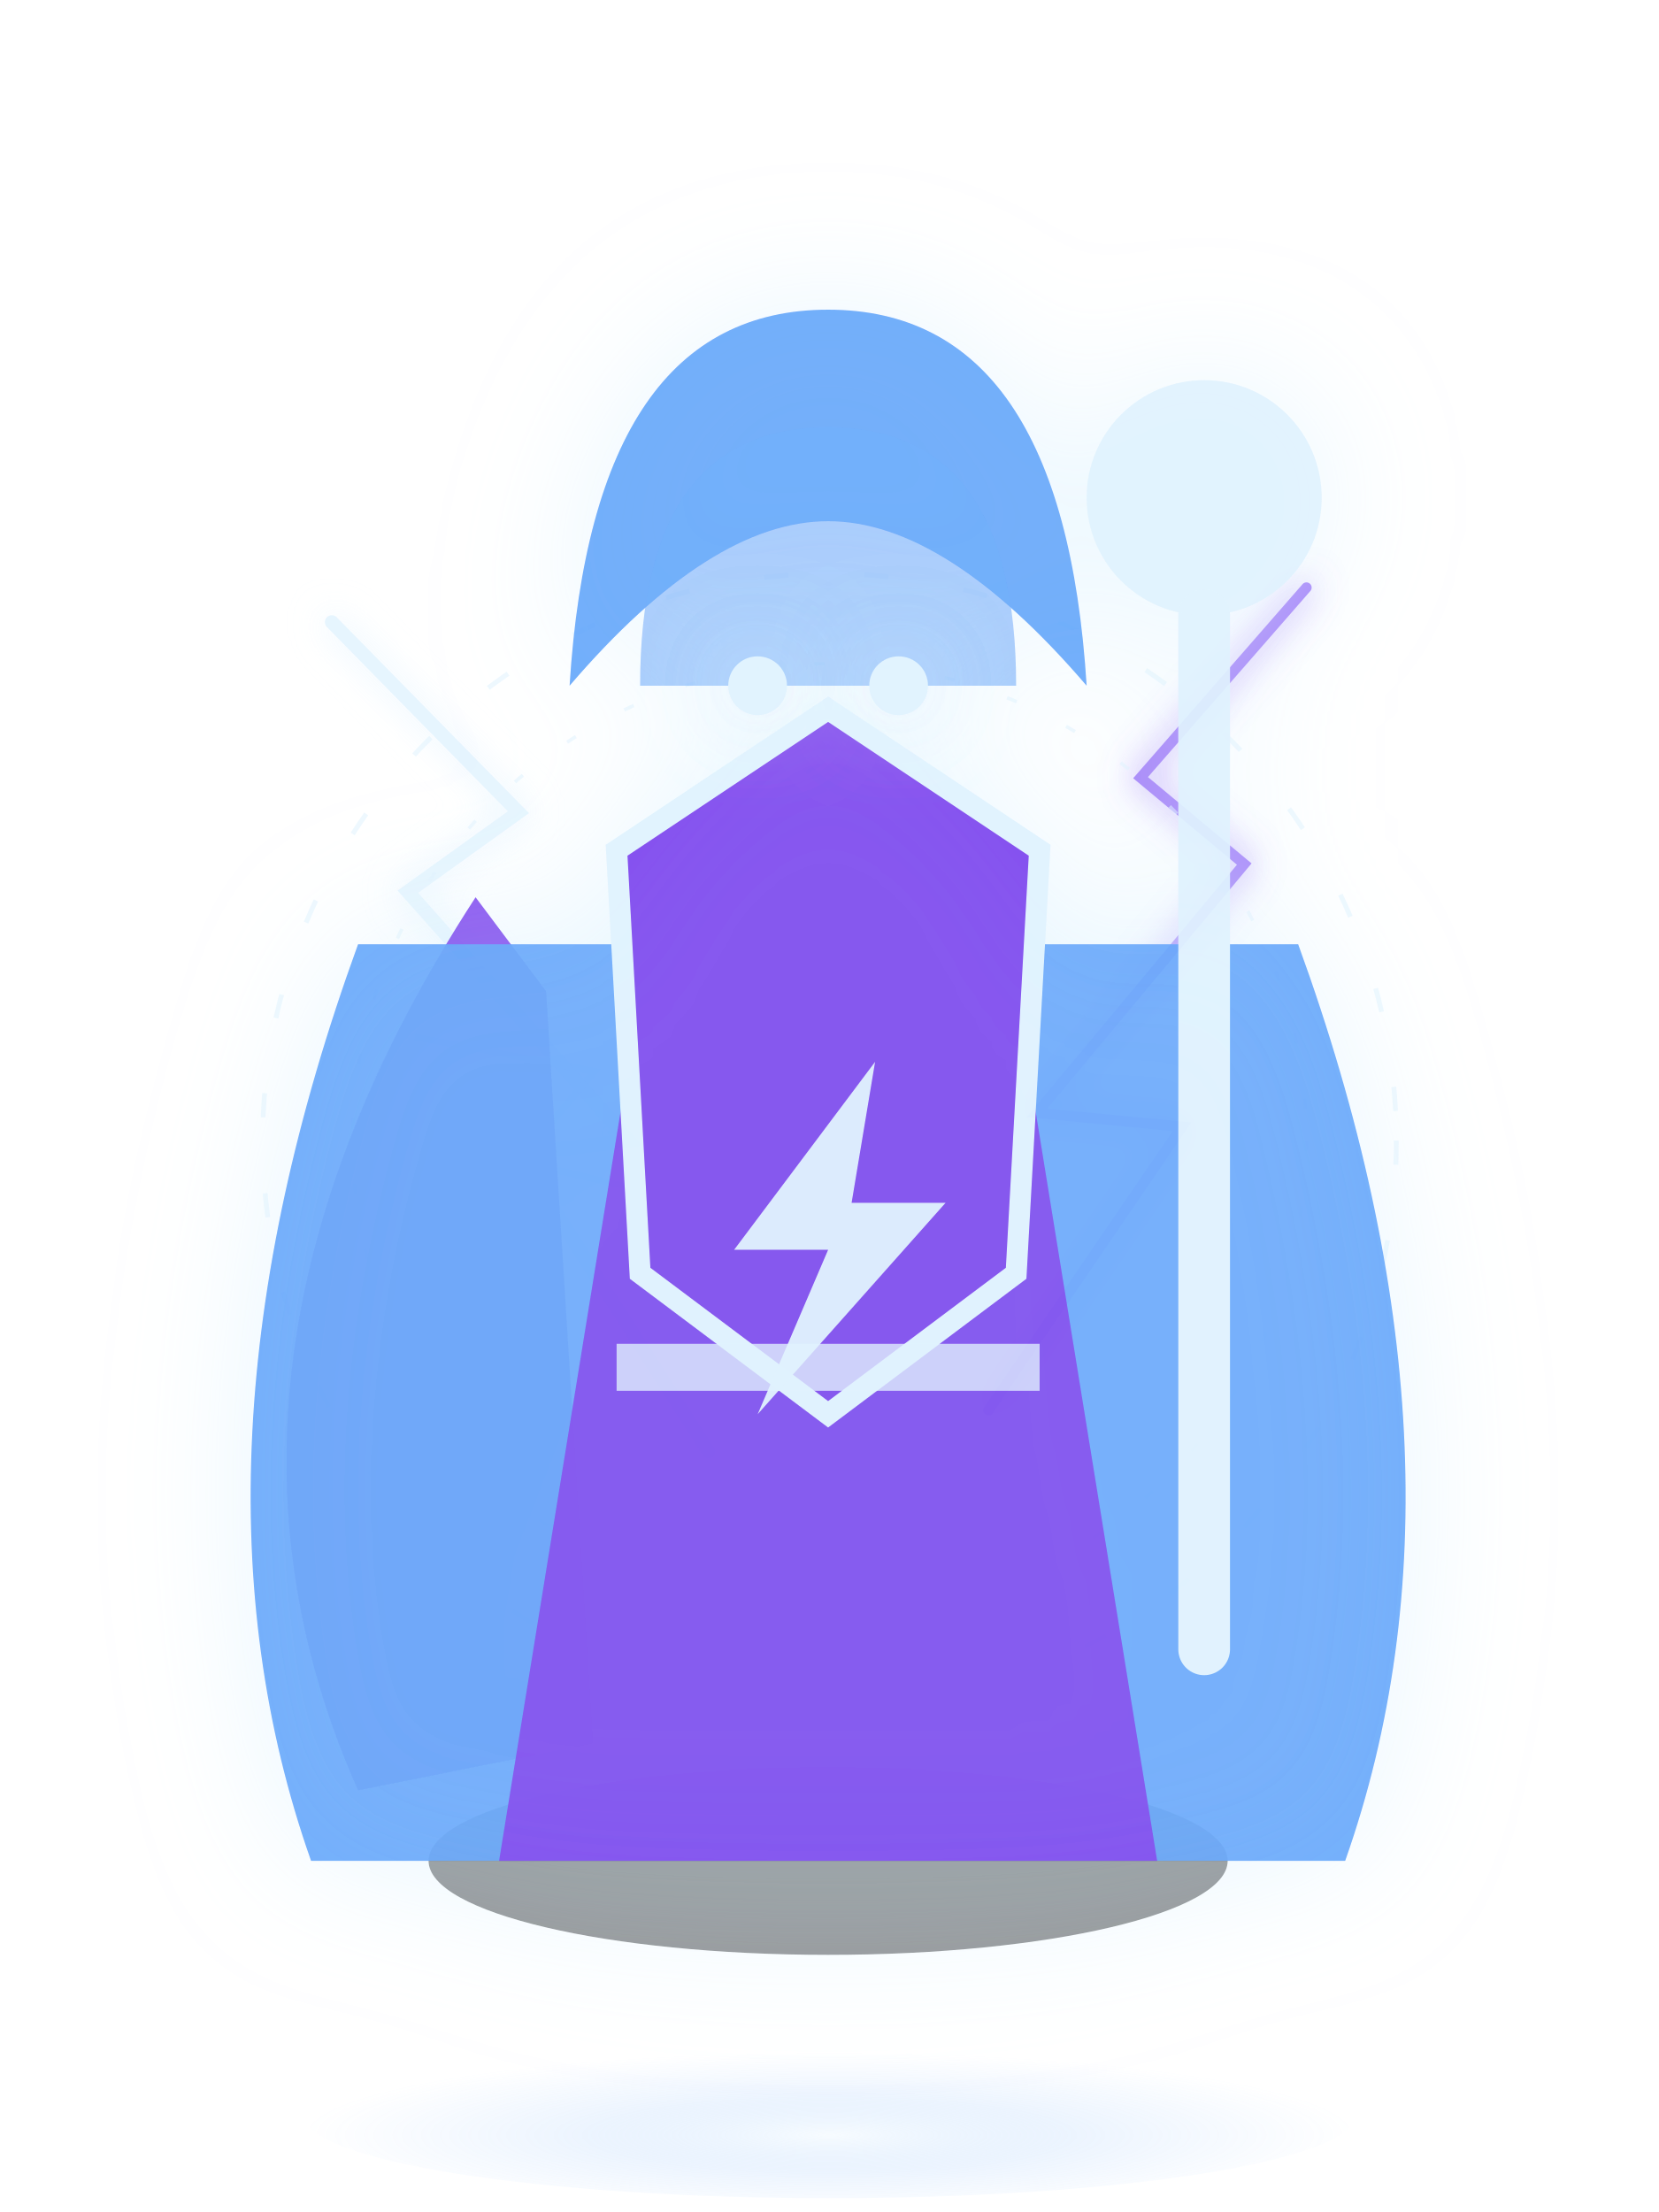
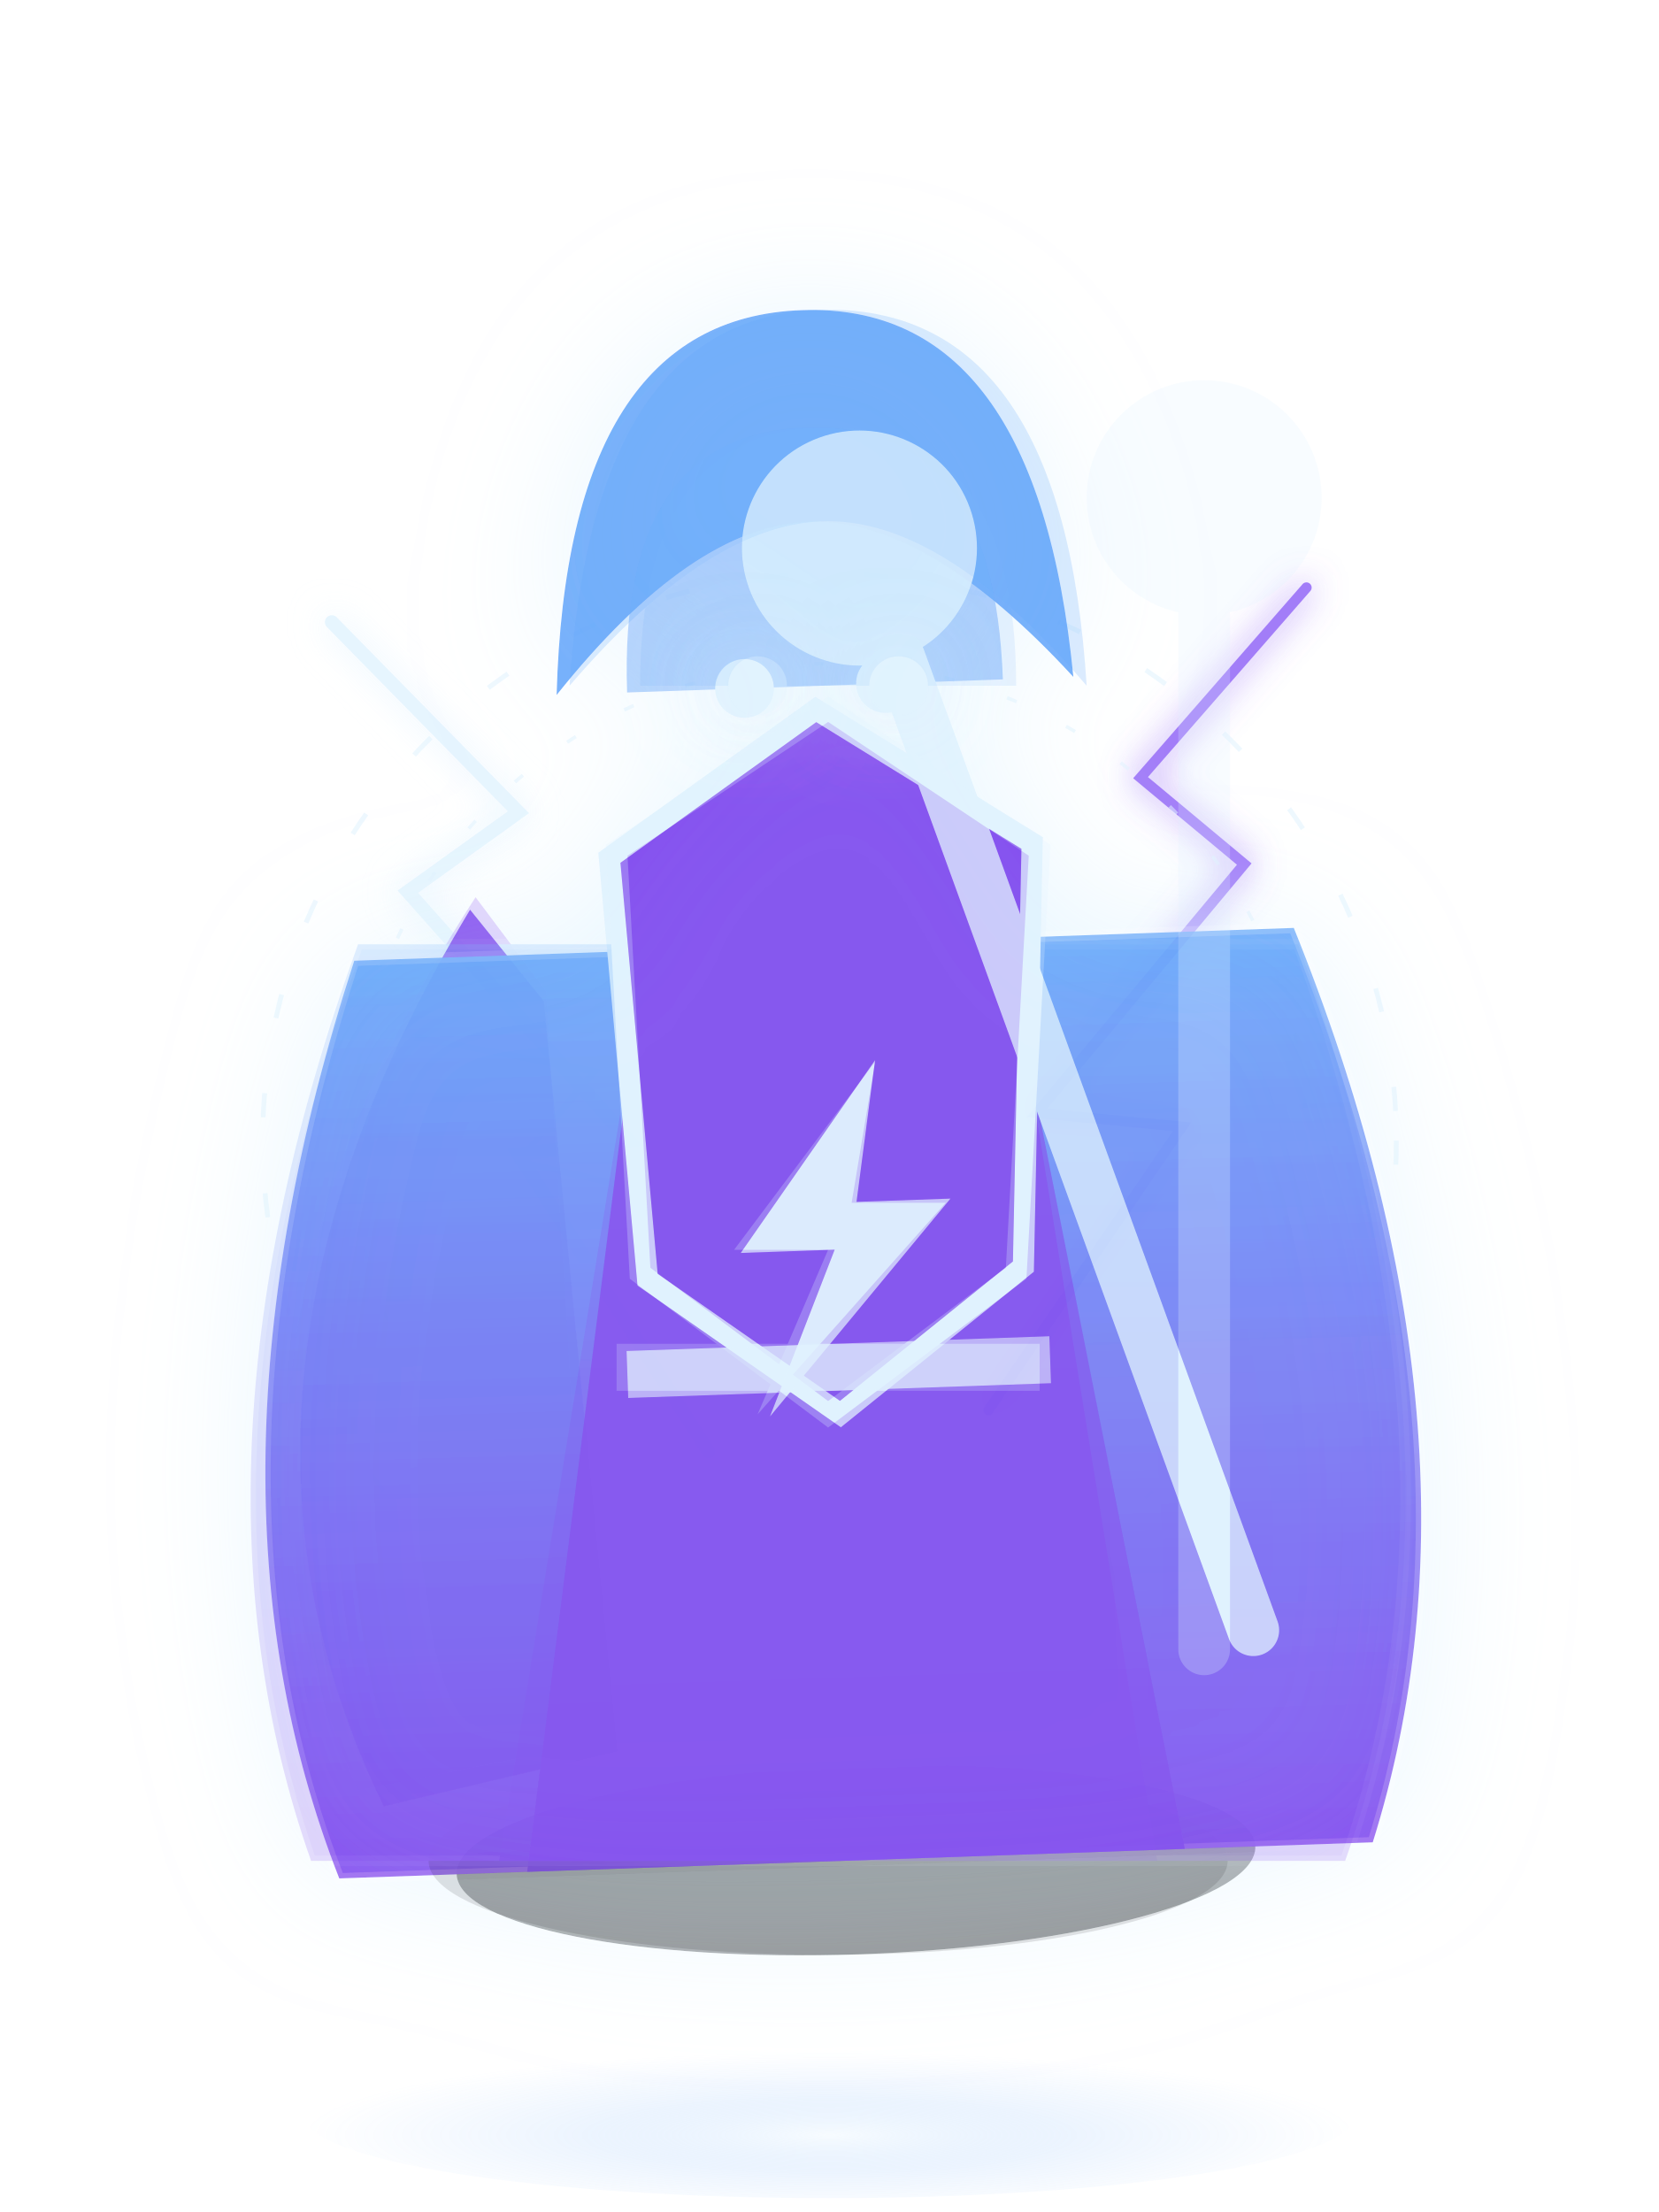
<svg xmlns="http://www.w3.org/2000/svg" viewBox="0 0 480 640" width="480" height="640">
  <defs>
    <radialGradient id="aura" cx="50%" cy="62%" r="50%">
      <stop offset="0%" stop-color="#e0f2fe" stop-opacity=".26" />
      <stop offset="45%" stop-color="#60a5fa" stop-opacity=".12" />
      <stop offset="100%" stop-color="#60a5fa" stop-opacity="0" />
    </radialGradient>
    <linearGradient id="cloak" x1="0" y1="0" x2="0" y2="1">
      <stop offset="0%" stop-color="#60a5fa" />
      <stop offset="100%" stop-color="#7c3aed" />
    </linearGradient>
    <filter id="glow" x="-40%" y="-40%" width="180%" height="180%">
      <feGaussianBlur stdDeviation="5" result="b" />
      <feMerge>
        <feMergeNode in="b" />
        <feMergeNode in="SourceGraphic" />
      </feMerge>
    </filter>
    <filter id="rim" x="-30%" y="-30%" width="160%" height="160%">
      <feDropShadow dx="0" dy="0" stdDeviation="3" flood-color="#e0f2fe" flood-opacity=".8" />
    </filter>
    <style>
-   .hf-cloak{fill:#60a5fa;opacity:.94}
+   .hf-cloak{fill:url(#cloak);opacity:.96;stroke:rgba(255,255,255,.18);stroke-width:.45}
  .hf-cape,.hf-back-cape{fill:#7c3aed;opacity:.88}
  .hf-armor{fill:#7c3aed;stroke:#e0f2fe;stroke-width:.9}
  .hf-shoulder{fill:#7c3aed;stroke:#e0f2fe;stroke-width:.8}
  .hf-robe{fill:#7c3aed;opacity:.94}
  .hf-belt{stroke:#e0f2fe;stroke-width:2;fill:none;opacity:.8}
  .hf-leg{stroke:#7c3aed;stroke-width:3;stroke-linecap:round;fill:none}
  .hf-neck{fill:#7c3aed}
  .hf-head{fill:#60a5fa;opacity:.55}
  .hf-hood{fill:#60a5fa;opacity:.96}
  .hf-helm{fill:#7c3aed;stroke:#e0f2fe;stroke-width:.9}
  .hf-visor{fill:#070b16}
  .hf-plume{fill:#e0f2fe}
  .hf-mask{fill:#7c3aed;stroke:#e0f2fe;stroke-width:.7}
  .hf-eye-slit{stroke:#e0f2fe;stroke-width:1.3}
  .hf-horn{fill:#7c3aed;stroke:#e0f2fe;stroke-width:.6}
  .hf-hat{fill:#7c3aed;stroke:#e0f2fe;stroke-width:.8}
  .hf-crown{fill:#e0f2fe}
  .hf-halo{fill:none;stroke:#e0f2fe;stroke-width:1.4;opacity:.9}
  .hf-eye{fill:#e0f2fe;filter:drop-shadow(0 0 2px #e0f2fe)}
  .hf-wing{fill:#7c3aed;stroke:#e0f2fe;stroke-width:.7;opacity:.95}
  .hf-scarf{fill:#60a5fa;opacity:.9}
  .hf-float-orb{fill:#e0f2fe;filter:drop-shadow(0 0 5px #e0f2fe)}
  .hf-tail{fill:#60a5fa;opacity:.8}
  .hf-sigil{fill:#e0f2fe;opacity:.95}
  .hf-sigil-dot{fill:#070b16}
  .hf-sigil-ring{fill:none;stroke:#e0f2fe;stroke-width:1.4}
  .hf-sigil-line{stroke:#e0f2fe;stroke-width:1.5;fill:none;stroke-linecap:round}
  .hf-wpn-fill{fill:#e0f2fe;opacity:.96}
  .hf-wpn-line{stroke:#e0f2fe;stroke-width:2.2;stroke-linecap:round;fill:none}
  .hf-wpn-line.thin{stroke-width:1;opacity:.75}
  .hf-wpn-glow{fill:none;stroke:#e0f2fe;stroke-width:1;opacity:.35}
  .hf-shadow{fill:rgba(0,0,0,.5)}
</style>
  </defs>
  <ellipse cx="240" cy="612" rx="152" ry="24" fill="url(#aura)" />
  <g opacity=".8" filter="url(#glow)">
    <path d="M96 180 L150 235 L118 258 L182 330 L150 334 L205 420" fill="none" stroke="#e0f2fe" stroke-width="4" stroke-linecap="round" />
    <path d="M378 170 L330 225 L360 250 L300 322 L342 326 L286 408" fill="none" stroke="#8b5cf6" stroke-width="3" stroke-linecap="round" />
    <path d="M120 300 L172 310 L150 336 L210 350" fill="none" stroke="#e0f2fe" stroke-width="2" opacity=".6" />
  </g>
  <g opacity=".55" stroke="#e0f2fe" fill="none">
    <circle cx="240" cy="330" r="164" stroke-dasharray="7 22" stroke-width="1.4" />
    <circle cx="240" cy="330" r="138" stroke-dasharray="3 16" stroke-width="1" />
  </g>
-   <g transform="translate(22 42) scale(6.8)" filter="url(#rim)">
+   <g transform="translate(22 42) scale(6.8) rotate(-2 32 39)" filter="url(#rim)">
    <g opacity=".9">
      <ellipse class="hf-shadow" cx="32" cy="73" rx="17" ry="4" />
      <path class="hf-back-cape" d="M17 32 Q4 52 12 70 L22 68 L20 36 Z" />
      <path class="hf-cloak" d="M12 34 Q4 56 10 73 L54 73 Q60 56 52 34 Z" />
      <path class="hf-robe" d="M24 36 L40 36 L46 73 L18 73 Z" />
      <path class="hf-armor" d="M23 30 L32 24 L41 30 L40 48 L32 54 L24 48 Z" />
      <path class="hf-belt" d="M23 52 L41 52" />
      <path class="hf-neck" d="M29 28 L35 28 L36 33 L28 33 Z" />
      <path class="hf-head" d="M24 23 Q24 12 32 12 Q40 12 40 23 Z" />
      <path class="hf-hood" d="M21 23 Q22 7 32 7 Q42 7 43 23 Q37 16 32 16 Q27 16 21 23 Z" />
      <circle class="hf-eye" cx="29" cy="23" r="1.25" />
      <circle class="hf-eye" cx="35" cy="23" r="1.25" />
      <path class="hf-sigil" d="M34 39 L28 47 L32 47 L29 54 L37 45 L33 45 Z" />
-       <g class="hf-weapon">
+       <g class="hf-weapon" transform="rotate(-18 48 60)">
        <path class="hf-wpn-line" d="M48 20 L48 64" />
        <circle class="hf-wpn-fill" cx="48" cy="15" r="5" />
      </g>
    </g>
  </g>
  <g opacity=".22" transform="translate(22 42) scale(6.8)">
    <ellipse class="hf-shadow" cx="32" cy="73" rx="17" ry="4" />
    <path class="hf-back-cape" d="M17 32 Q4 52 12 70 L22 68 L20 36 Z" />
    <path class="hf-cloak" d="M12 34 Q4 56 10 73 L54 73 Q60 56 52 34 Z" />
    <path class="hf-robe" d="M24 36 L40 36 L46 73 L18 73 Z" />
    <path class="hf-armor" d="M23 30 L32 24 L41 30 L40 48 L32 54 L24 48 Z" />
    <path class="hf-belt" d="M23 52 L41 52" />
    <path class="hf-neck" d="M29 28 L35 28 L36 33 L28 33 Z" />
    <path class="hf-head" d="M24 23 Q24 12 32 12 Q40 12 40 23 Z" />
    <path class="hf-hood" d="M21 23 Q22 7 32 7 Q42 7 43 23 Q37 16 32 16 Q27 16 21 23 Z" />
    <circle class="hf-eye" cx="29" cy="23" r="1.25" />
    <circle class="hf-eye" cx="35" cy="23" r="1.25" />
    <path class="hf-sigil" d="M34 39 L28 47 L32 47 L29 54 L37 45 L33 45 Z" />
    <g class="hf-weapon">
      <path class="hf-wpn-line" d="M48 20 L48 64" />
      <circle class="hf-wpn-fill" cx="48" cy="15" r="5" />
    </g>
  </g>
</svg>
